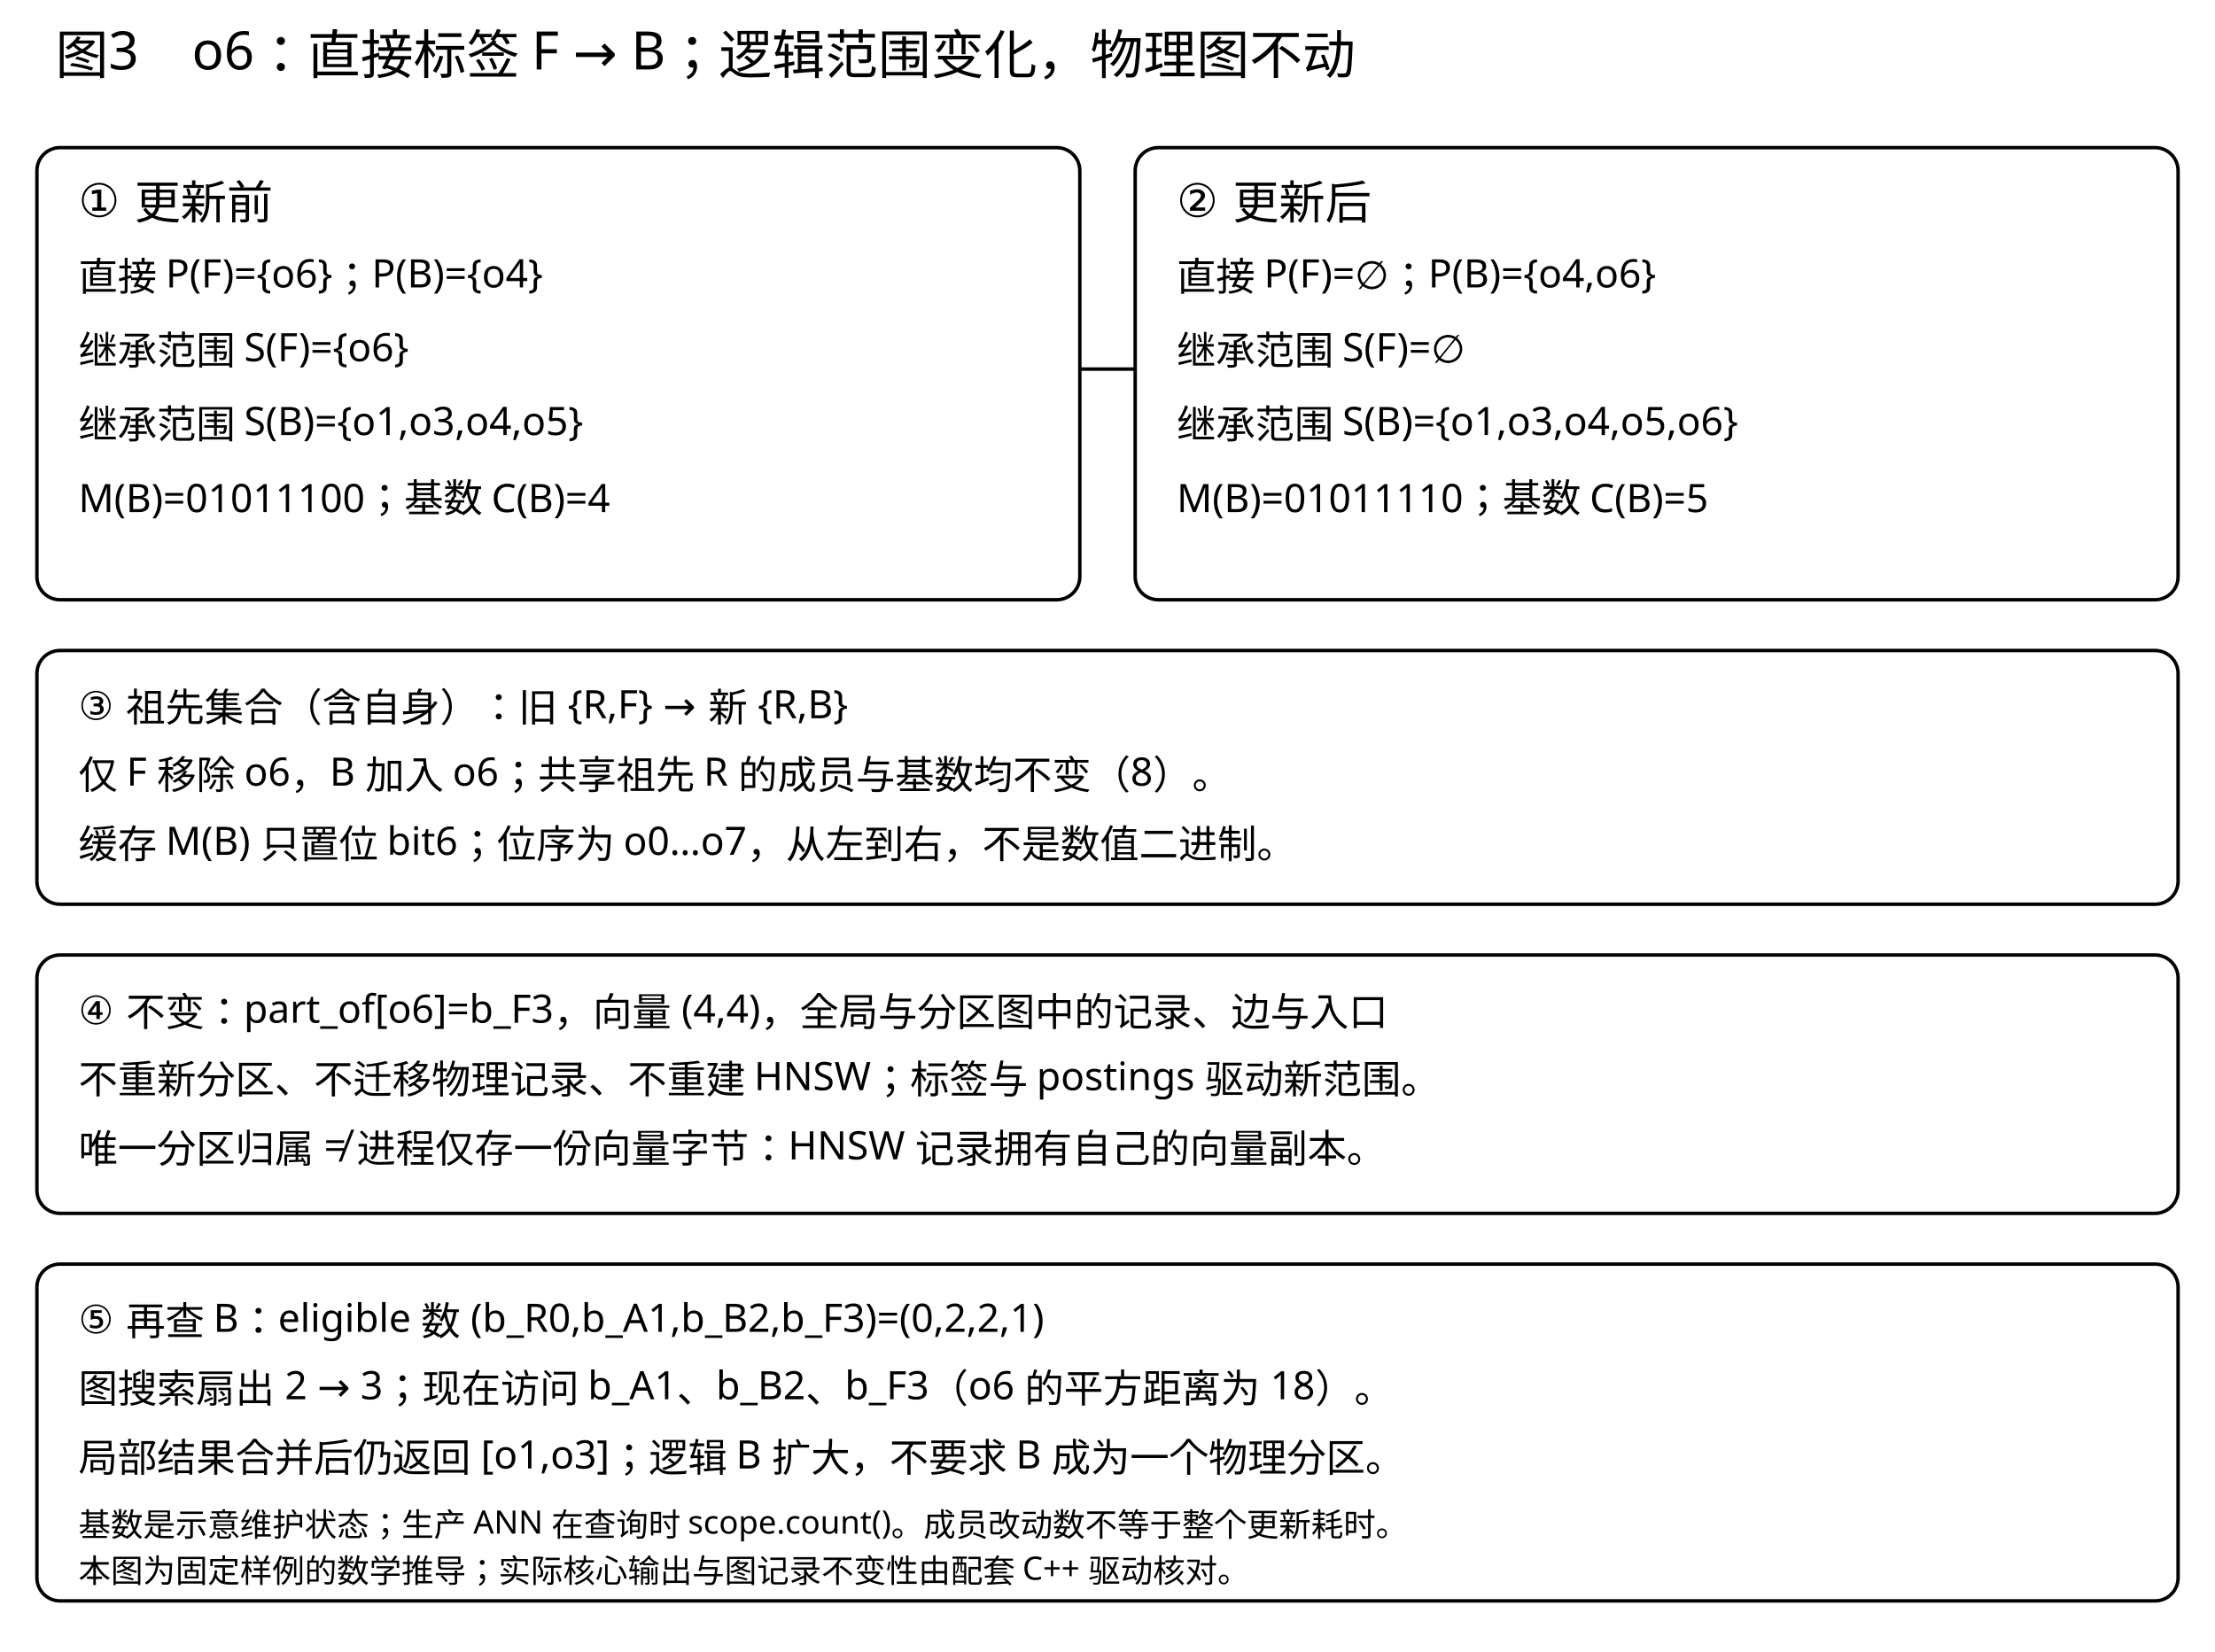
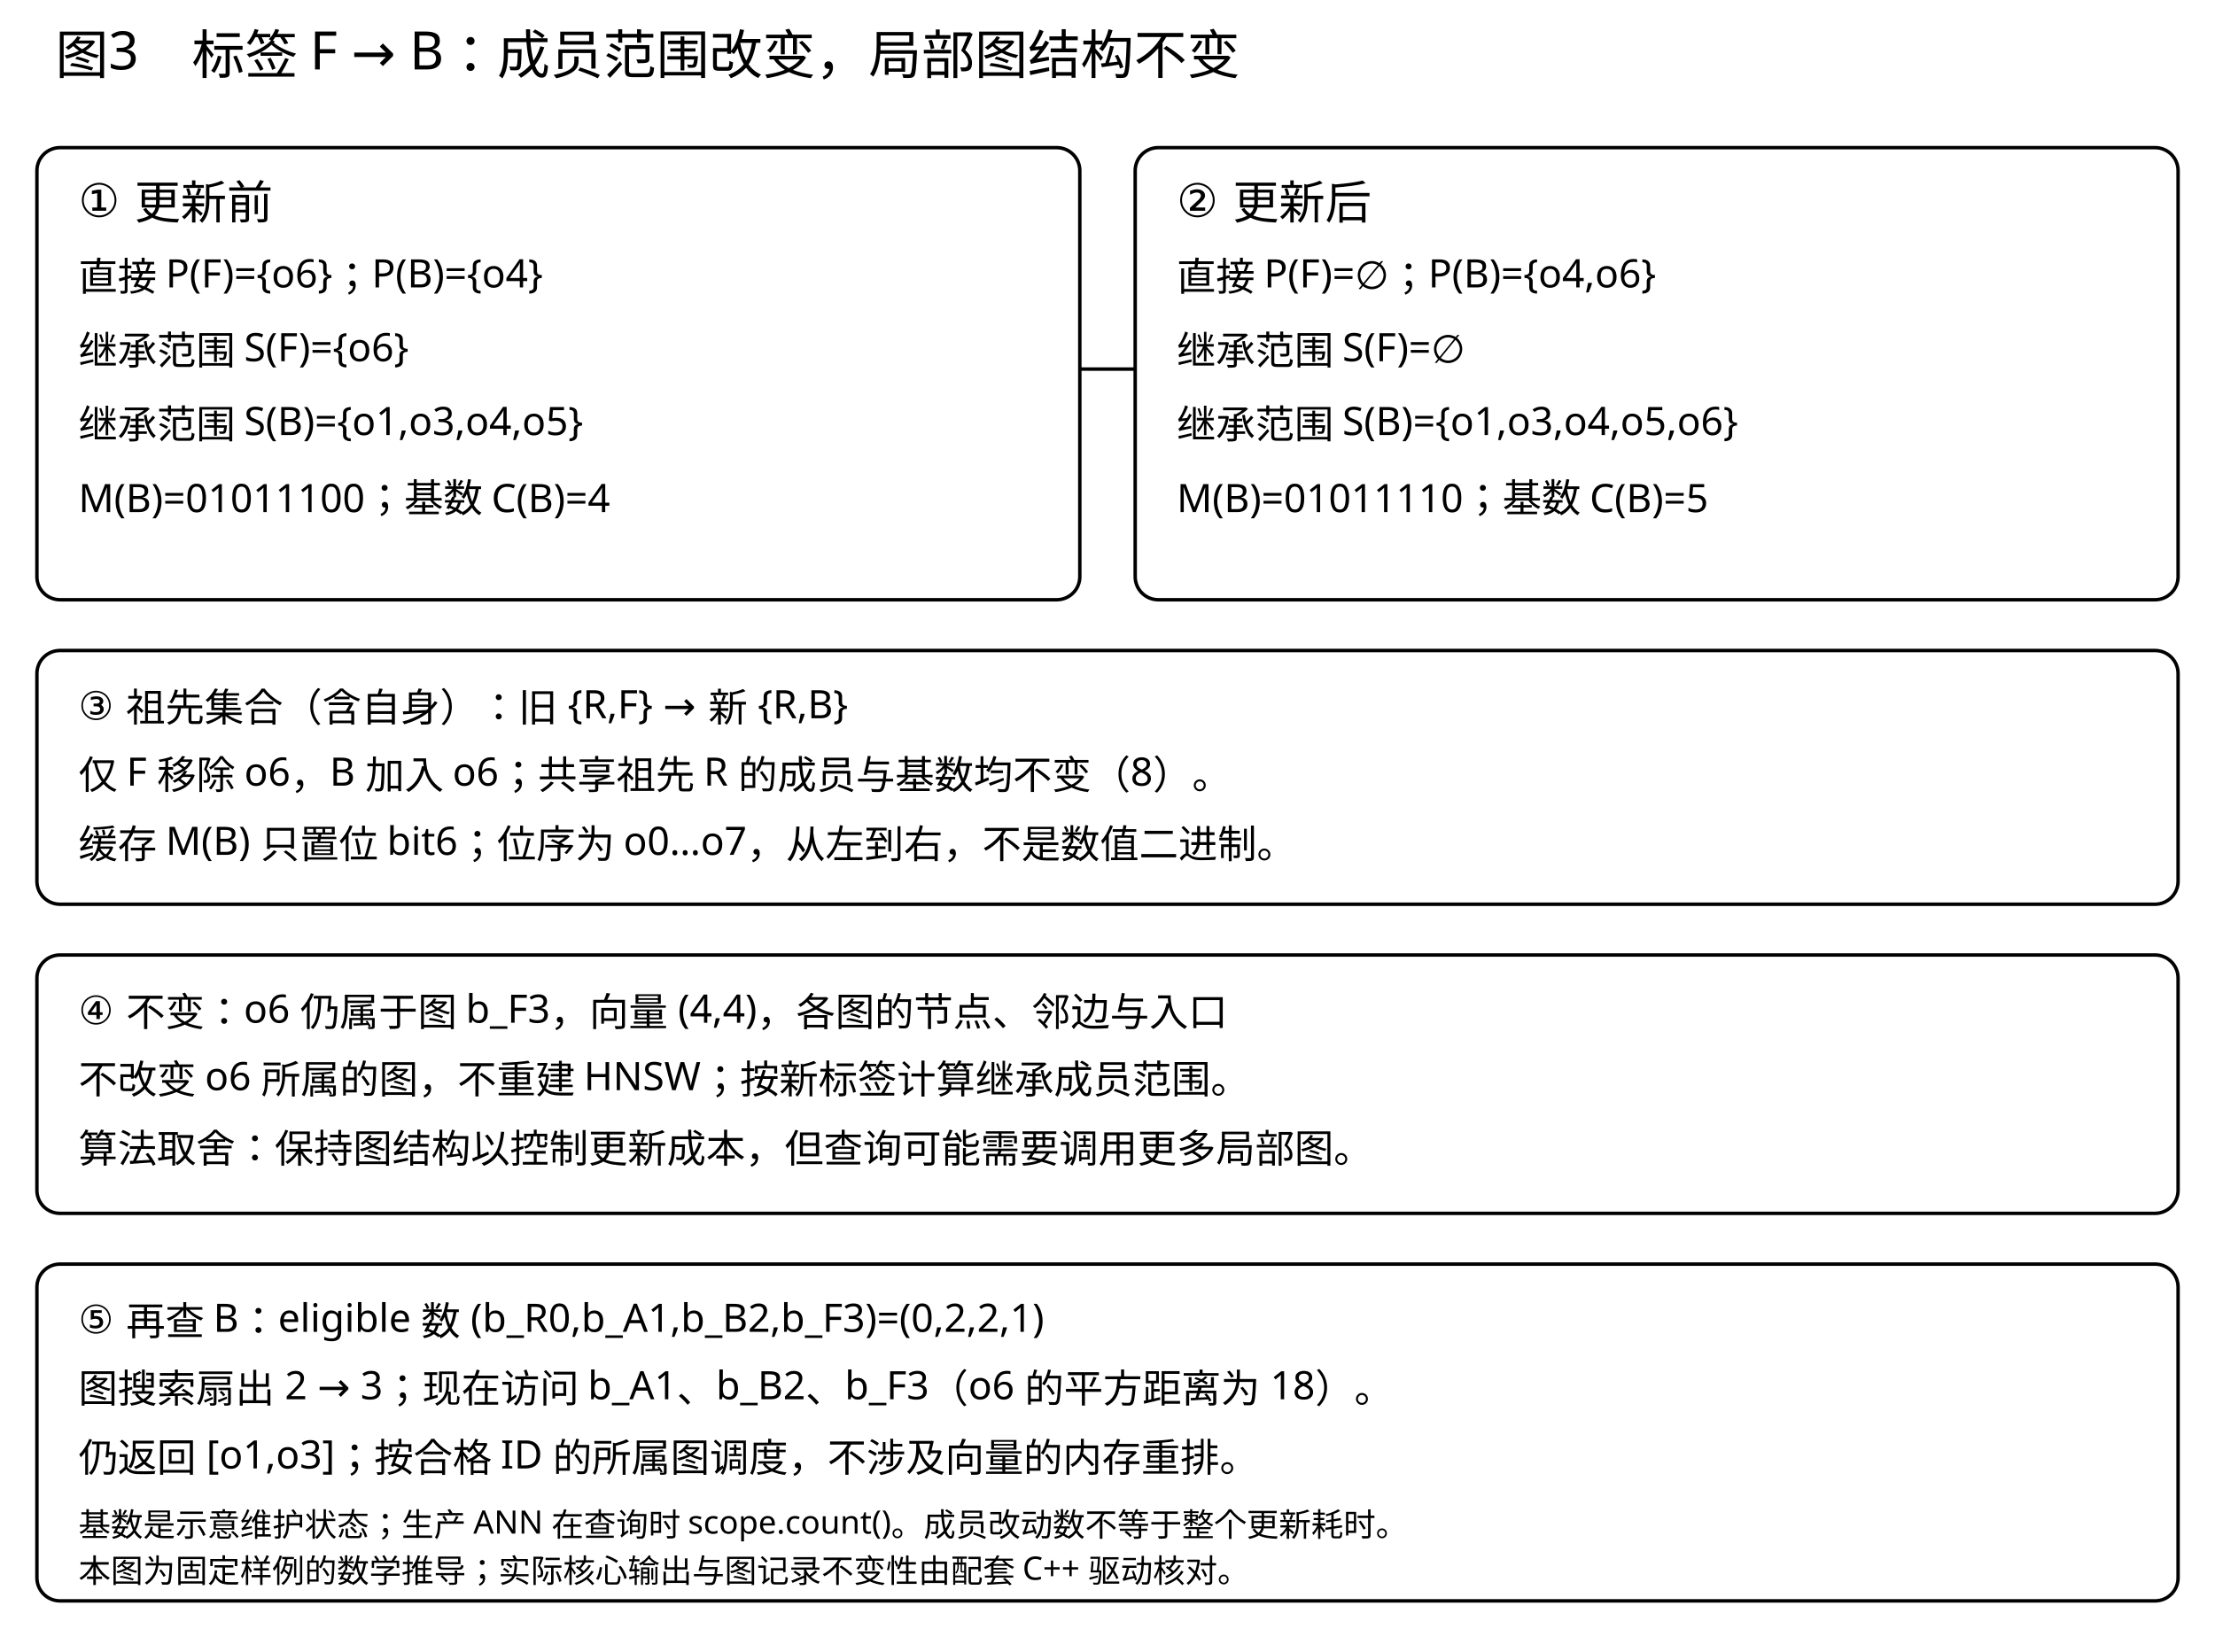
<svg xmlns="http://www.w3.org/2000/svg" width="960" height="716" viewBox="0 0 960 716" fill="none">
  <g stroke="currentColor" stroke-width="1.5">
    <rect x="16" y="64" width="452" height="196" rx="10" />
    <rect x="492" y="64" width="452" height="196" rx="10" />
    <path d="M468 160h24" />
    <rect x="16" y="282" width="928" height="110" rx="10" />
    <rect x="16" y="414" width="928" height="112" rx="10" />
    <rect x="16" y="548" width="928" height="146" rx="10" />
  </g>
  <g fill="currentColor" font-family="sans-serif" font-size="17">
-     <text x="24" y="32" font-size="23">图3　o6：直接标签 F → B；逻辑范围变化，物理图不动</text>
+     <text x="24" y="32" font-size="23">图3　标签 F → B：成员范围改变，局部图结构不变</text>
    <text x="34" y="94" font-size="20">① 更新前</text>
    <text x="34" y="126">直接 P(F)={o6}；P(B)={o4}</text>
    <text x="34" y="158">继承范围 S(F)={o6}</text>
    <text x="34" y="190">继承范围 S(B)={o1,o3,o4,o5}</text>
    <text x="34" y="222">M(B)=01011100；基数 C(B)=4</text>
    <text x="510" y="94" font-size="20">② 更新后</text>
    <text x="510" y="126">直接 P(F)=∅；P(B)={o4,o6}</text>
    <text x="510" y="158">继承范围 S(F)=∅</text>
    <text x="510" y="190">继承范围 S(B)={o1,o3,o4,o5,o6}</text>
    <text x="510" y="222">M(B)=01011110；基数 C(B)=5</text>
    <text x="34" y="312">③ 祖先集合（含自身）：旧 {R,F} → 新 {R,B}</text>
    <text x="34" y="342">仅 F 移除 o6，B 加入 o6；共享祖先 R 的成员与基数均不变（8）。</text>
    <text x="34" y="372">缓存 M(B) 只置位 bit6；位序为 o0…o7，从左到右，不是数值二进制。</text>
-     <text x="34" y="444">④ 不变：part_of[o6]=b_F3，向量 (4,4)，全局与分区图中的记录、边与入口</text>
-     <text x="34" y="474">不重新分区、不迁移物理记录、不重建 HNSW；标签与 postings 驱动新范围。</text>
-     <text x="34" y="504">唯一分区归属 ≠ 进程仅存一份向量字节：HNSW 记录拥有自己的向量副本。</text>
+     <text x="34" y="444">④ 不变：o6 仍属于图 b_F3，向量 (4,4)，各图的节点、邻边与入口</text>
+     <text x="34" y="474">不改变 o6 所属的图，不重建 HNSW；按新标签计算继承成员范围。</text>
+     <text x="34" y="504">算法取舍：保持图结构以控制更新成本，但查询可能需要调用更多局部图。</text>
    <text x="34" y="578">⑤ 再查 B：eligible 数 (b_R0,b_A1,b_B2,b_F3)=(0,2,2,1)</text>
    <text x="34" y="608">图搜索扇出 2 → 3；现在访问 b_A1、b_B2、b_F3（o6 的平方距离为 18）。</text>
-     <text x="34" y="638">局部结果合并后仍返回 [o1,o3]；逻辑 B 扩大，不要求 B 成为一个物理分区。</text>
+     <text x="34" y="638">仍返回 [o1,o3]；按合格 ID 的所属图调度，不涉及向量的内存重排。</text>
    <text x="34" y="666" font-size="14">基数是示意维护状态；生产 ANN 在查询时 scope.count()。成员改动数不等于整个更新耗时。</text>
    <text x="34" y="686" font-size="14">本图为固定样例的数学推导；实际核心输出与图记录不变性由配套 C++ 驱动核对。</text>
  </g>
</svg>
